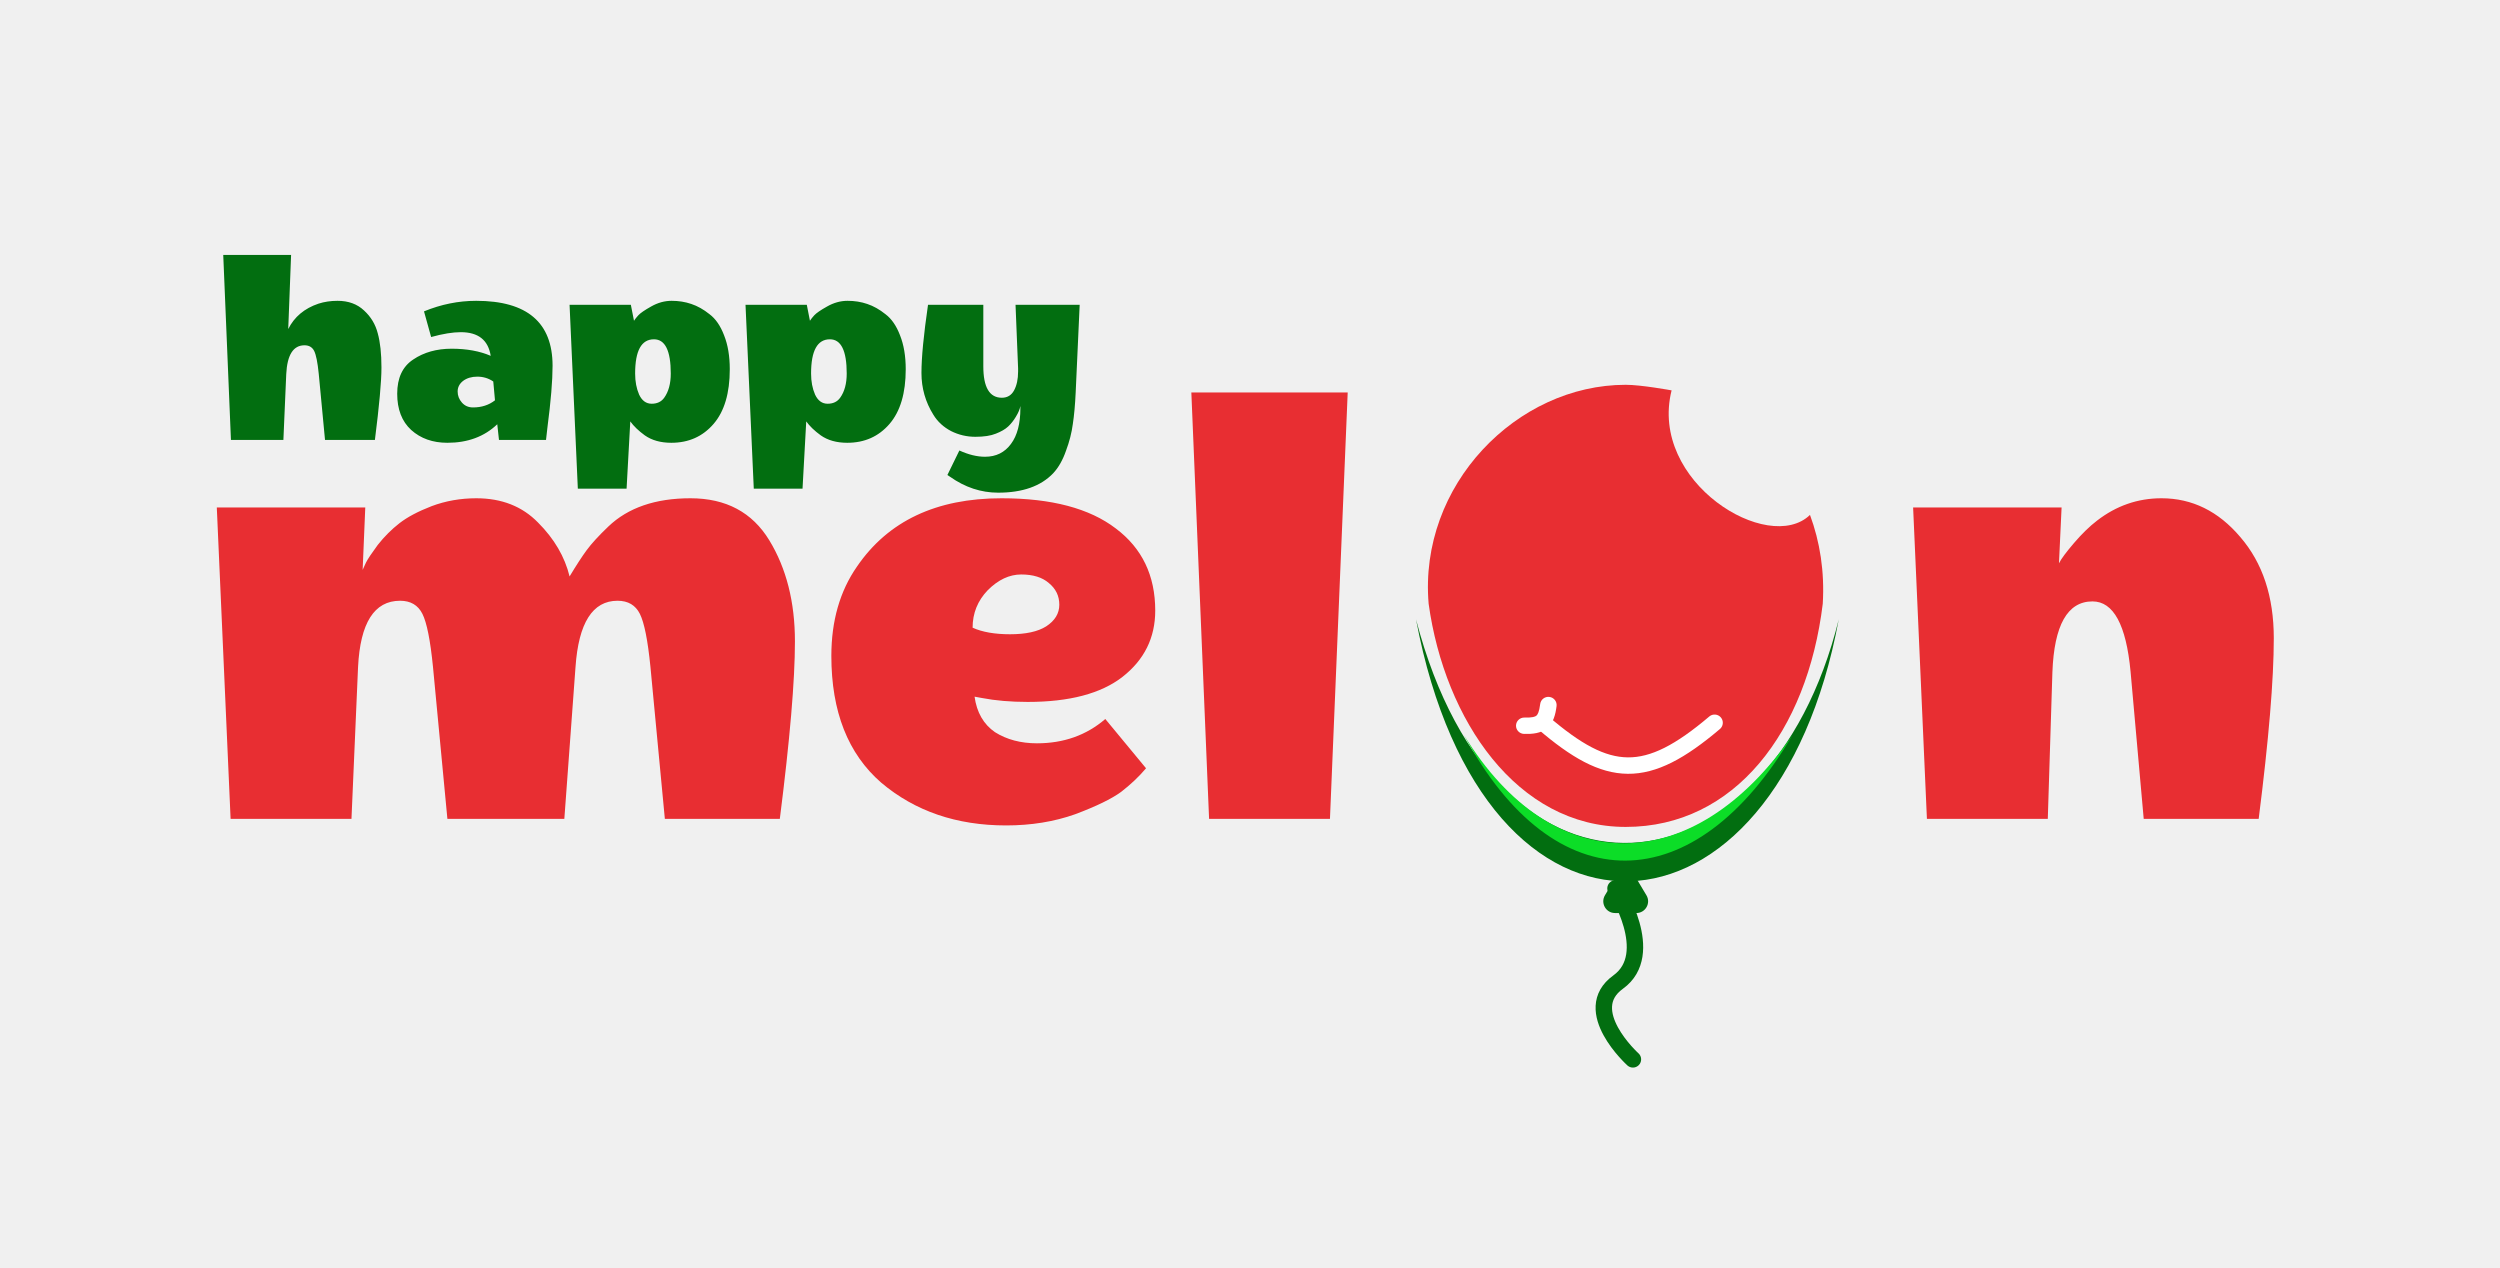
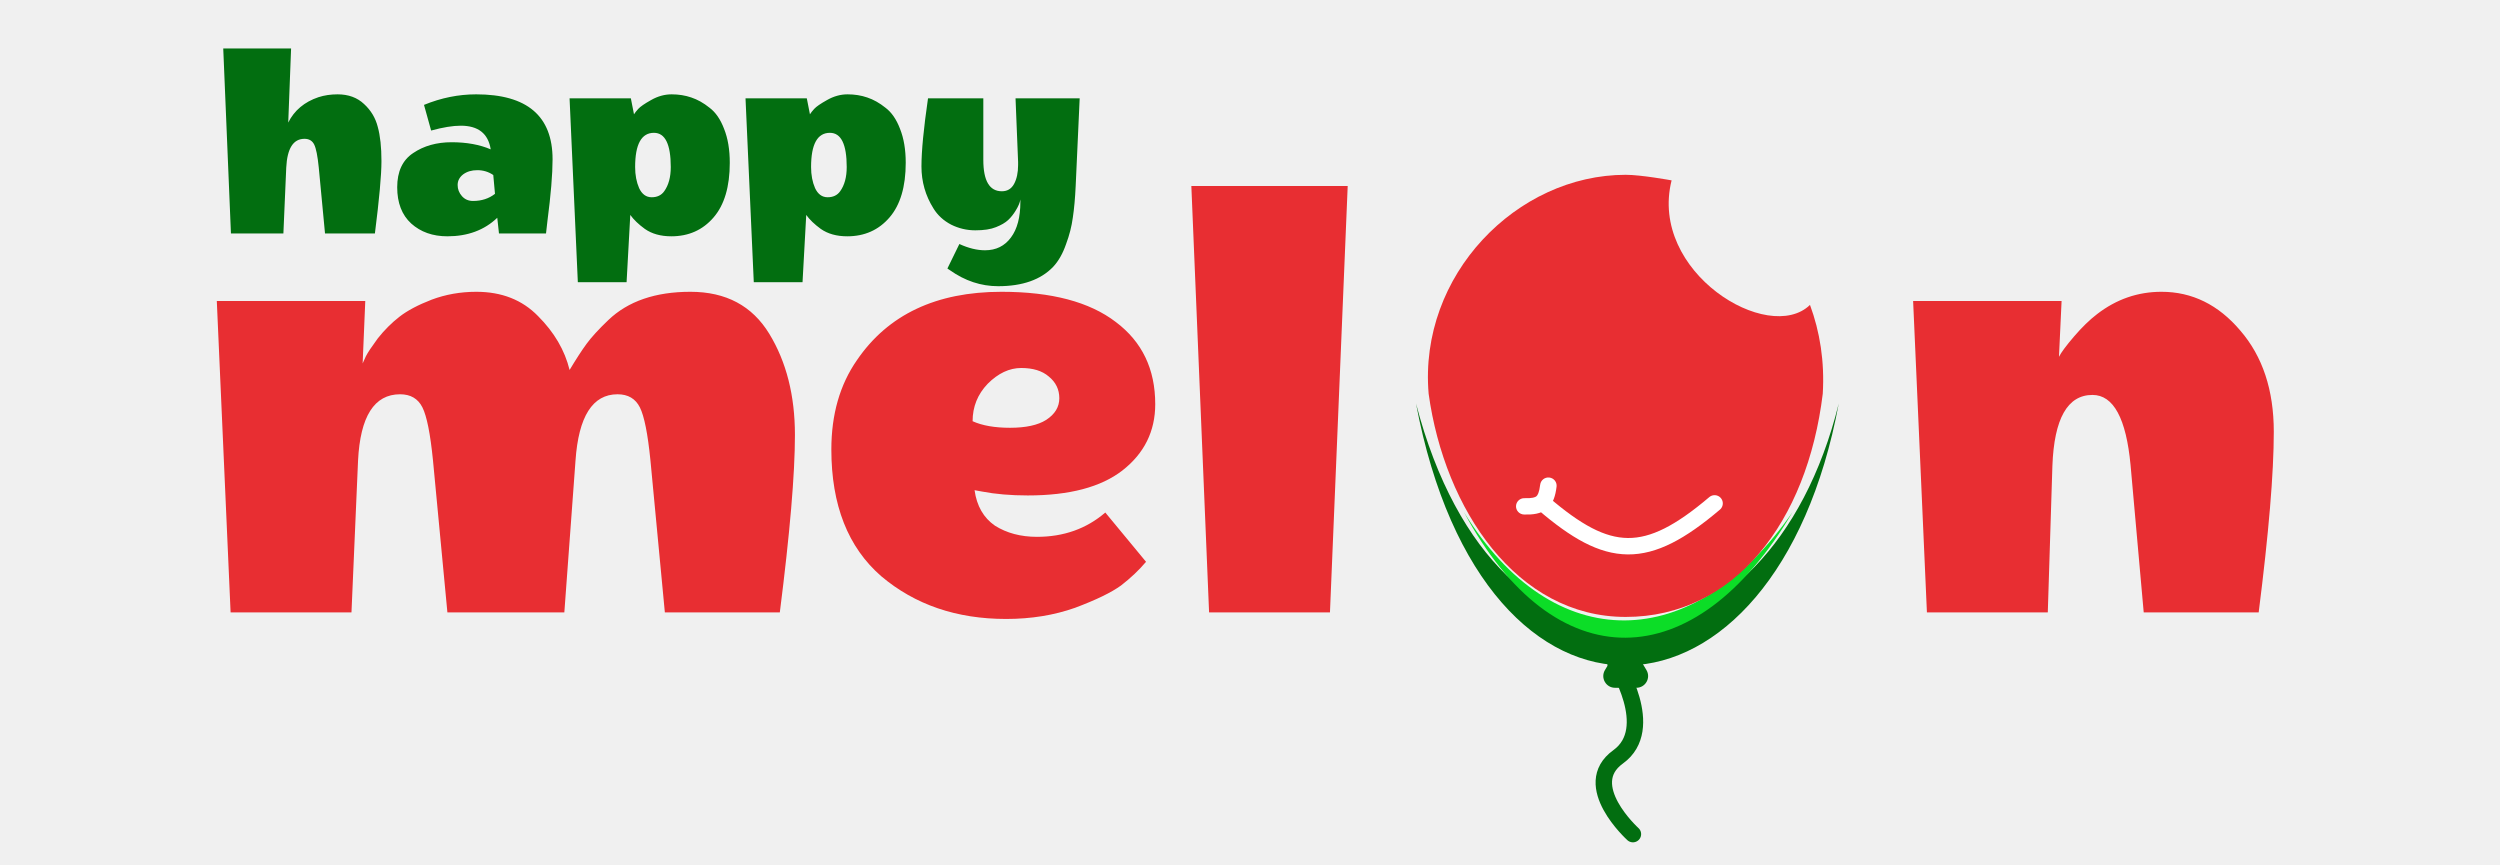
- <svg xmlns="http://www.w3.org/2000/svg" width="2131" height="1080" viewBox="0 0 2131 1080" fill="none">
-   <path d="M588.56 424.72C618.8 424.72 641.2 436.667 655.76 460.56C670.32 484.453 677.6 513.2 677.6 546.8C677.6 580.027 673.307 630.427 664.72 698H566.72L554.4 568.08C552.16 545.68 549.173 530.747 545.44 523.28C541.707 515.813 535.36 512.08 526.4 512.08C505.12 512.08 493.173 530.933 490.56 568.64L481.04 698H381.36L369.04 568.08C366.8 545.68 363.813 530.747 360.08 523.28C356.347 515.813 350 512.08 341.04 512.08C319.013 512.08 307.067 530.933 305.2 568.64L299.6 698H196.56L184.8 432.56H311.36L309.12 485.76C309.867 484.267 310.8 482.213 311.92 479.6C313.413 476.613 316.773 471.573 322 464.48C327.6 457.387 333.76 451.227 340.48 446C347.2 440.773 356.347 435.92 367.92 431.44C379.867 426.96 392.56 424.72 406 424.72C427.653 424.72 445.2 431.627 458.64 445.44C472.453 459.253 481.413 474.56 485.52 491.36C491.12 482.027 495.973 474.56 500.08 468.96C504.187 463.36 510.347 456.64 518.56 448.8C535.36 432.747 558.693 424.72 588.56 424.72ZM857.601 703.6C815.414 703.6 779.947 691.467 751.201 667.2C722.827 642.56 708.641 606.533 708.641 559.12C708.641 529.253 715.921 503.867 730.481 482.96C756.987 444.133 798.054 424.72 853.681 424.72C896.241 424.72 928.721 433.307 951.121 450.48C973.521 467.28 984.721 490.613 984.721 520.48C984.721 543.627 975.387 562.48 956.721 577.04C938.427 591.227 911.547 598.32 876.081 598.32C861.521 598.32 848.454 597.2 836.881 594.96L830.721 593.84C832.587 607.28 838.374 617.36 848.081 624.08C858.161 630.427 870.107 633.6 883.921 633.6C906.694 633.6 926.107 626.693 942.161 612.88L976.881 654.88C970.907 661.973 963.814 668.693 955.601 675.04C947.387 681.013 934.321 687.36 916.401 694.08C898.481 700.427 878.881 703.6 857.601 703.6ZM902.961 515.44C902.961 507.973 899.974 501.813 894.001 496.96C888.401 492.107 880.561 489.68 870.481 489.68C860.401 489.68 850.881 494.16 841.921 503.12C833.334 512.08 829.041 522.72 829.041 535.04C837.254 538.773 847.894 540.64 860.961 540.64C874.401 540.64 884.667 538.4 891.761 533.92C899.227 529.067 902.961 522.907 902.961 515.44ZM1148.78 334.56L1133.66 698H1030.62L1015.5 334.56H1148.78ZM1842.42 424.72C1868.55 424.72 1890.95 435.733 1909.62 457.76C1928.66 479.787 1938.18 508.533 1938.18 544C1938.18 579.093 1933.88 630.427 1925.3 698H1827.3L1816.1 572.56C1812.36 532.613 1801.54 512.64 1783.62 512.64C1762.34 512.64 1750.95 532.8 1749.46 573.12L1745.54 698H1642.5L1630.74 432.56H1757.3L1755.06 480.16C1756.92 476.427 1761.22 470.64 1767.94 462.8C1774.66 454.96 1781.19 448.613 1787.54 443.76C1803.96 431.067 1822.26 424.72 1842.42 424.72Z" fill="#E82E32" />
-   <path d="M287.733 256.416C296.967 256.416 304.5 259.17 310.332 264.678C316.164 270.024 320.052 276.504 321.996 284.118C324.102 291.732 325.155 301.452 325.155 313.278C325.155 325.104 323.292 345.678 319.566 375H277.041L271.695 318.624C270.723 308.904 269.427 302.424 267.807 299.184C266.187 295.944 263.433 294.324 259.545 294.324C249.987 294.324 244.803 302.505 243.993 318.867L241.563 375H196.851L190.29 217.293H248.124L245.694 280.473C250.878 270.105 259.464 262.896 271.452 258.846C276.474 257.226 281.901 256.416 287.733 256.416ZM381.345 377.43C368.871 377.43 358.584 373.785 350.484 366.495C342.546 359.205 338.577 348.918 338.577 335.634C338.577 322.188 343.113 312.468 352.185 306.474C361.257 300.318 372.192 297.24 384.99 297.24C397.788 297.24 408.885 299.265 418.281 303.315C416.175 289.869 407.67 283.146 392.766 283.146C385.962 283.146 377.538 284.523 367.494 287.277L361.419 265.407C375.999 259.413 390.822 256.416 405.888 256.416C449.304 256.416 471.012 274.884 471.012 311.82C471.012 324.456 469.554 341.952 466.638 364.308L465.423 375H425.328L423.87 361.635C412.854 372.165 398.679 377.43 381.345 377.43ZM403.215 347.298C410.505 347.298 416.742 345.273 421.926 341.223L420.468 325.185C416.418 322.431 411.882 321.054 406.86 321.054C402 321.054 397.95 322.269 394.71 324.699C391.632 327.129 390.093 330.126 390.093 333.69C390.093 337.254 391.308 340.413 393.738 343.167C396.168 345.921 399.327 347.298 403.215 347.298ZM572.248 377.43C563.176 377.43 555.643 375.324 549.649 371.112C544.303 367.224 540.172 363.255 537.256 359.205L534.097 416.553H492.544L485.497 259.818H537.742L540.415 273.426C541.225 272.13 542.44 270.591 544.06 268.809C545.842 266.865 549.487 264.354 554.995 261.276C560.665 258.036 566.497 256.416 572.491 256.416C578.485 256.416 584.074 257.307 589.258 259.089C594.604 260.871 599.788 263.787 604.81 267.837C609.994 271.725 614.125 277.719 617.203 285.819C620.443 293.919 622.063 303.558 622.063 314.736C622.063 335.148 617.446 350.7 608.212 361.392C598.978 372.084 586.99 377.43 572.248 377.43ZM557.425 289.221C546.733 289.221 541.387 298.941 541.387 318.381C541.387 325.185 542.521 331.179 544.789 336.363C547.219 341.547 550.783 344.139 555.481 344.139C560.179 344.139 563.743 342.438 566.173 339.036C569.899 333.852 571.762 326.967 571.762 318.381C571.762 298.941 566.983 289.221 557.425 289.221ZM722.225 377.43C713.153 377.43 705.62 375.324 699.626 371.112C694.28 367.224 690.149 363.255 687.233 359.205L684.074 416.553H642.521L635.474 259.818H687.719L690.392 273.426C691.202 272.13 692.417 270.591 694.037 268.809C695.819 266.865 699.464 264.354 704.972 261.276C710.642 258.036 716.474 256.416 722.468 256.416C728.462 256.416 734.051 257.307 739.235 259.089C744.581 260.871 749.765 263.787 754.787 267.837C759.971 271.725 764.102 277.719 767.18 285.819C770.42 293.919 772.04 303.558 772.04 314.736C772.04 335.148 767.423 350.7 758.189 361.392C748.955 372.084 736.967 377.43 722.225 377.43ZM707.402 289.221C696.71 289.221 691.364 298.941 691.364 318.381C691.364 325.185 692.498 331.179 694.766 336.363C697.196 341.547 700.76 344.139 705.458 344.139C710.156 344.139 713.72 342.438 716.15 339.036C719.876 333.852 721.739 326.967 721.739 318.381C721.739 298.941 716.96 289.221 707.402 289.221ZM869.771 348.027V346.083C869.285 348.837 867.989 351.915 865.883 355.317C863.939 358.557 861.752 361.311 859.322 363.579C856.892 365.847 853.409 367.872 848.873 369.654C844.499 371.436 838.667 372.327 831.377 372.327C824.087 372.327 817.202 370.707 810.722 367.467C804.242 364.065 799.22 359.448 795.656 353.616C788.852 342.762 785.45 330.855 785.45 317.895C785.45 304.773 787.313 285.414 791.039 259.818H838.181V312.306C838.181 330.126 843.446 339.036 853.976 339.036C858.674 339.036 862.157 336.93 864.425 332.718C866.693 328.506 867.827 323.16 867.827 316.68C867.827 315.87 867.827 314.979 867.827 314.007L865.64 259.818H920.315L916.913 334.419C916.427 344.949 915.617 353.94 914.483 361.392C913.511 368.844 911.567 376.458 908.651 384.234C905.897 392.172 902.252 398.571 897.716 403.431C887.186 414.447 871.553 419.955 850.817 419.955C836.237 419.955 822.548 415.419 809.75 406.347L807.563 404.889L817.769 383.991C825.545 387.555 832.835 389.337 839.639 389.337C849.035 389.337 856.406 385.692 861.752 378.402C867.098 371.274 869.771 361.149 869.771 348.027Z" fill="#026E10" />
-   <path d="M1377.05 757.276C1377.05 757.276 1412.84 812.994 1379.3 837.131C1345.76 861.268 1391.9 903 1391.9 903" stroke="#026E10" stroke-width="14" stroke-linecap="round" />
-   <path d="M1377.16 747.932C1381.05 741.444 1390.45 741.444 1394.33 747.932L1403.42 763.139C1407.41 769.805 1402.61 778.273 1394.84 778.273H1376.65C1368.88 778.273 1364.08 769.805 1368.07 763.139L1377.16 747.932Z" fill="#026E10" />
-   <path d="M1207 527.922C1276.63 794.963 1507.78 768.762 1567.36 527.922C1513.52 817.576 1264.79 833.727 1207 527.922Z" fill="#026E10" />
-   <path d="M1527.88 626.627C1443.73 748.472 1323.99 750.679 1247.92 626.627C1324.99 770.313 1444.72 768.163 1527.88 626.627Z" fill="#0CDD27" />
-   <path d="M1553.72 514.642C1540.44 623.755 1478.52 704.873 1385.75 704.873C1292.97 704.873 1231.41 613.346 1217.77 514.642C1209.15 413.424 1292.97 328 1385.75 328C1399.09 328 1424.87 332.754 1424.87 332.754C1405.24 411.019 1507.59 473.134 1542.83 438.908C1551.31 461.746 1555.37 487.266 1553.72 514.642Z" fill="#E82E32" />
-   <path d="M1315.44 616.083C1371.26 663.997 1403.21 665.532 1461.52 616.083" stroke="white" stroke-width="14" stroke-linecap="round" />
-   <path d="M1299.47 611.646C1295.59 611.536 1292.36 614.567 1292.25 618.414C1292.15 622.262 1295.21 625.469 1299.09 625.579L1299.28 618.613L1299.47 611.646ZM1326.82 601.822C1327.29 598.001 1324.54 594.524 1320.69 594.054C1316.83 593.584 1313.33 596.299 1312.86 600.12L1319.84 600.971L1326.82 601.822ZM1299.28 618.613L1299.09 625.579C1306.34 625.784 1313.43 625.127 1318.74 620.658C1324.06 616.175 1325.9 609.282 1326.82 601.822L1319.84 600.971L1312.86 600.12C1312.01 607.07 1310.62 609.197 1309.63 610.031C1308.62 610.88 1306.32 611.839 1299.47 611.646L1299.28 618.613Z" fill="white" />
+ <svg xmlns="http://www.w3.org/2000/svg" width="2131" height="737" viewBox="0 0 2131 737" fill="none">
+   <path d="M588.56 248.72C618.8 248.72 641.2 260.667 655.76 284.56C670.32 308.453 677.6 337.2 677.6 370.8C677.6 404.027 673.307 454.427 664.72 522H566.72L554.4 392.08C552.16 369.68 549.173 354.747 545.44 347.28C541.707 339.813 535.36 336.08 526.4 336.08C505.12 336.08 493.173 354.933 490.56 392.64L481.04 522H381.36L369.04 392.08C366.8 369.68 363.813 354.747 360.08 347.28C356.347 339.813 350 336.08 341.04 336.08C319.013 336.08 307.067 354.933 305.2 392.64L299.6 522H196.56L184.8 256.56H311.36L309.12 309.76C309.867 308.267 310.8 306.213 311.92 303.6C313.413 300.613 316.773 295.573 322 288.48C327.6 281.387 333.76 275.227 340.48 270C347.2 264.773 356.347 259.92 367.92 255.44C379.867 250.96 392.56 248.72 406 248.72C427.653 248.72 445.2 255.627 458.64 269.44C472.453 283.253 481.413 298.56 485.52 315.36C491.12 306.027 495.973 298.56 500.08 292.96C504.187 287.36 510.347 280.64 518.56 272.8C535.36 256.747 558.693 248.72 588.56 248.72ZM857.601 527.6C815.414 527.6 779.947 515.467 751.201 491.2C722.827 466.56 708.641 430.533 708.641 383.12C708.641 353.253 715.921 327.867 730.481 306.96C756.987 268.133 798.054 248.72 853.681 248.72C896.241 248.72 928.721 257.307 951.121 274.48C973.521 291.28 984.721 314.613 984.721 344.48C984.721 367.627 975.387 386.48 956.721 401.04C938.427 415.227 911.547 422.32 876.081 422.32C861.521 422.32 848.454 421.2 836.881 418.96L830.721 417.84C832.587 431.28 838.374 441.36 848.081 448.08C858.161 454.427 870.107 457.6 883.921 457.6C906.694 457.6 926.107 450.693 942.161 436.88L976.881 478.88C970.907 485.973 963.814 492.693 955.601 499.04C947.387 505.013 934.321 511.36 916.401 518.08C898.481 524.427 878.881 527.6 857.601 527.6ZM902.961 339.44C902.961 331.973 899.974 325.813 894.001 320.96C888.401 316.107 880.561 313.68 870.481 313.68C860.401 313.68 850.881 318.16 841.921 327.12C833.334 336.08 829.041 346.72 829.041 359.04C837.254 362.773 847.894 364.64 860.961 364.64C874.401 364.64 884.667 362.4 891.761 357.92C899.227 353.067 902.961 346.907 902.961 339.44ZM1148.78 158.56L1133.66 522H1030.62L1015.5 158.56H1148.78ZM1842.42 248.72C1868.55 248.72 1890.95 259.733 1909.62 281.76C1928.66 303.787 1938.18 332.533 1938.18 368C1938.18 403.093 1933.88 454.427 1925.3 522H1827.3L1816.1 396.56C1812.36 356.613 1801.54 336.64 1783.62 336.64C1762.34 336.64 1750.95 356.8 1749.46 397.12L1745.54 522H1642.5L1630.74 256.56H1757.3L1755.06 304.16C1756.92 300.427 1761.22 294.64 1767.94 286.8C1774.66 278.96 1781.19 272.613 1787.54 267.76C1803.96 255.067 1822.26 248.72 1842.42 248.72Z" fill="#E82E32" />
+   <path d="M287.733 80.416C296.967 80.416 304.5 83.17 310.332 88.678C316.164 94.024 320.052 100.504 321.996 108.118C324.102 115.732 325.155 125.452 325.155 137.278C325.155 149.104 323.292 169.678 319.566 199H277.041L271.695 142.624C270.723 132.904 269.427 126.424 267.807 123.184C266.187 119.944 263.433 118.324 259.545 118.324C249.987 118.324 244.803 126.505 243.993 142.867L241.563 199H196.851L190.29 41.293H248.124L245.694 104.473C250.878 94.105 259.464 86.896 271.452 82.846C276.474 81.226 281.901 80.416 287.733 80.416ZM381.345 201.43C368.871 201.43 358.584 197.785 350.484 190.495C342.546 183.205 338.577 172.918 338.577 159.634C338.577 146.188 343.113 136.468 352.185 130.474C361.257 124.318 372.192 121.24 384.99 121.24C397.788 121.24 408.885 123.265 418.281 127.315C416.175 113.869 407.67 107.146 392.766 107.146C385.962 107.146 377.538 108.523 367.494 111.277L361.419 89.407C375.999 83.413 390.822 80.416 405.888 80.416C449.304 80.416 471.012 98.884 471.012 135.82C471.012 148.456 469.554 165.952 466.638 188.308L465.423 199H425.328L423.87 185.635C412.854 196.165 398.679 201.43 381.345 201.43ZM403.215 171.298C410.505 171.298 416.742 169.273 421.926 165.223L420.468 149.185C416.418 146.431 411.882 145.054 406.86 145.054C402 145.054 397.95 146.269 394.71 148.699C391.632 151.129 390.093 154.126 390.093 157.69C390.093 161.254 391.308 164.413 393.738 167.167C396.168 169.921 399.327 171.298 403.215 171.298ZM572.248 201.43C563.176 201.43 555.643 199.324 549.649 195.112C544.303 191.224 540.172 187.255 537.256 183.205L534.097 240.553H492.544L485.497 83.818H537.742L540.415 97.426C541.225 96.13 542.44 94.591 544.06 92.809C545.842 90.865 549.487 88.354 554.995 85.276C560.665 82.036 566.497 80.416 572.491 80.416C578.485 80.416 584.074 81.307 589.258 83.089C594.604 84.871 599.788 87.787 604.81 91.837C609.994 95.725 614.125 101.719 617.203 109.819C620.443 117.919 622.063 127.558 622.063 138.736C622.063 159.148 617.446 174.7 608.212 185.392C598.978 196.084 586.99 201.43 572.248 201.43ZM557.425 113.221C546.733 113.221 541.387 122.941 541.387 142.381C541.387 149.185 542.521 155.179 544.789 160.363C547.219 165.547 550.783 168.139 555.481 168.139C560.179 168.139 563.743 166.438 566.173 163.036C569.899 157.852 571.762 150.967 571.762 142.381C571.762 122.941 566.983 113.221 557.425 113.221ZM722.225 201.43C713.153 201.43 705.62 199.324 699.626 195.112C694.28 191.224 690.149 187.255 687.233 183.205L684.074 240.553H642.521L635.474 83.818H687.719L690.392 97.426C691.202 96.13 692.417 94.591 694.037 92.809C695.819 90.865 699.464 88.354 704.972 85.276C710.642 82.036 716.474 80.416 722.468 80.416C728.462 80.416 734.051 81.307 739.235 83.089C744.581 84.871 749.765 87.787 754.787 91.837C759.971 95.725 764.102 101.719 767.18 109.819C770.42 117.919 772.04 127.558 772.04 138.736C772.04 159.148 767.423 174.7 758.189 185.392C748.955 196.084 736.967 201.43 722.225 201.43ZM707.402 113.221C696.71 113.221 691.364 122.941 691.364 142.381C691.364 149.185 692.498 155.179 694.766 160.363C697.196 165.547 700.76 168.139 705.458 168.139C710.156 168.139 713.72 166.438 716.15 163.036C719.876 157.852 721.739 150.967 721.739 142.381C721.739 122.941 716.96 113.221 707.402 113.221ZM869.771 172.027V170.083C869.285 172.837 867.989 175.915 865.883 179.317C863.939 182.557 861.752 185.311 859.322 187.579C856.892 189.847 853.409 191.872 848.873 193.654C844.499 195.436 838.667 196.327 831.377 196.327C824.087 196.327 817.202 194.707 810.722 191.467C804.242 188.065 799.22 183.448 795.656 177.616C788.852 166.762 785.45 154.855 785.45 141.895C785.45 128.773 787.313 109.414 791.039 83.818H838.181V136.306C838.181 154.126 843.446 163.036 853.976 163.036C858.674 163.036 862.157 160.93 864.425 156.718C866.693 152.506 867.827 147.16 867.827 140.68C867.827 139.87 867.827 138.979 867.827 138.007L865.64 83.818H920.315L916.913 158.419C916.427 168.949 915.617 177.94 914.483 185.392C913.511 192.844 911.567 200.458 908.651 208.234C905.897 216.172 902.252 222.571 897.716 227.431C887.186 238.447 871.553 243.955 850.817 243.955C836.237 243.955 822.548 239.419 809.75 230.347L807.563 228.889L817.769 207.991C825.545 211.555 832.835 213.337 839.639 213.337C849.035 213.337 856.406 209.692 861.752 202.402C867.098 195.274 869.771 185.149 869.771 172.027Z" fill="#026E10" />
+   <path d="M1377.05 565.276C1377.05 565.276 1412.84 620.994 1379.3 645.131C1345.76 669.268 1391.9 711 1391.9 711" stroke="#026E10" stroke-width="14" stroke-linecap="round" />
+   <path d="M1377.16 555.932C1381.05 549.444 1390.45 549.444 1394.33 555.932L1403.42 571.139C1407.41 577.805 1402.61 586.273 1394.84 586.273H1376.65C1368.88 586.273 1364.08 577.805 1368.07 571.139L1377.16 555.932Z" fill="#026E10" />
+   <path d="M1207 343.922C1276.63 610.963 1507.78 584.762 1567.36 343.922C1513.52 633.576 1264.79 649.727 1207 343.922Z" fill="#026E10" />
+   <path d="M1527.88 436.627C1443.73 558.472 1323.99 560.679 1247.92 436.627C1324.99 580.313 1444.72 578.163 1527.88 436.627Z" fill="#0CDD27" />
+   <path d="M1553.72 335.642C1540.44 444.755 1478.52 525.873 1385.75 525.873C1292.97 525.873 1231.41 434.346 1217.77 335.642C1209.15 234.424 1292.97 149 1385.75 149C1399.09 149 1424.87 153.754 1424.87 153.754C1405.24 232.019 1507.59 294.134 1542.83 259.908C1551.31 282.746 1555.37 308.266 1553.72 335.642Z" fill="#E82E32" />
+   <path d="M1315.44 429.083C1371.26 476.997 1403.21 478.532 1461.52 429.083" stroke="white" stroke-width="14" stroke-linecap="round" />
+   <path d="M1299.47 424.646C1295.59 424.536 1292.36 427.567 1292.25 431.414C1292.15 435.262 1295.21 438.469 1299.09 438.579L1299.28 431.613L1299.47 424.646ZM1326.82 414.822C1327.29 411.001 1324.54 407.524 1320.69 407.054C1316.83 406.584 1313.33 409.299 1312.86 413.12L1319.84 413.971L1326.82 414.822ZM1299.28 431.613L1299.09 438.579C1306.34 438.784 1313.43 438.127 1318.74 433.658C1324.06 429.175 1325.9 422.282 1326.82 414.822L1319.84 413.971L1312.86 413.12C1312.01 420.07 1310.62 422.197 1309.63 423.031C1308.62 423.88 1306.32 424.839 1299.47 424.646L1299.28 431.613Z" fill="white" />
</svg>
